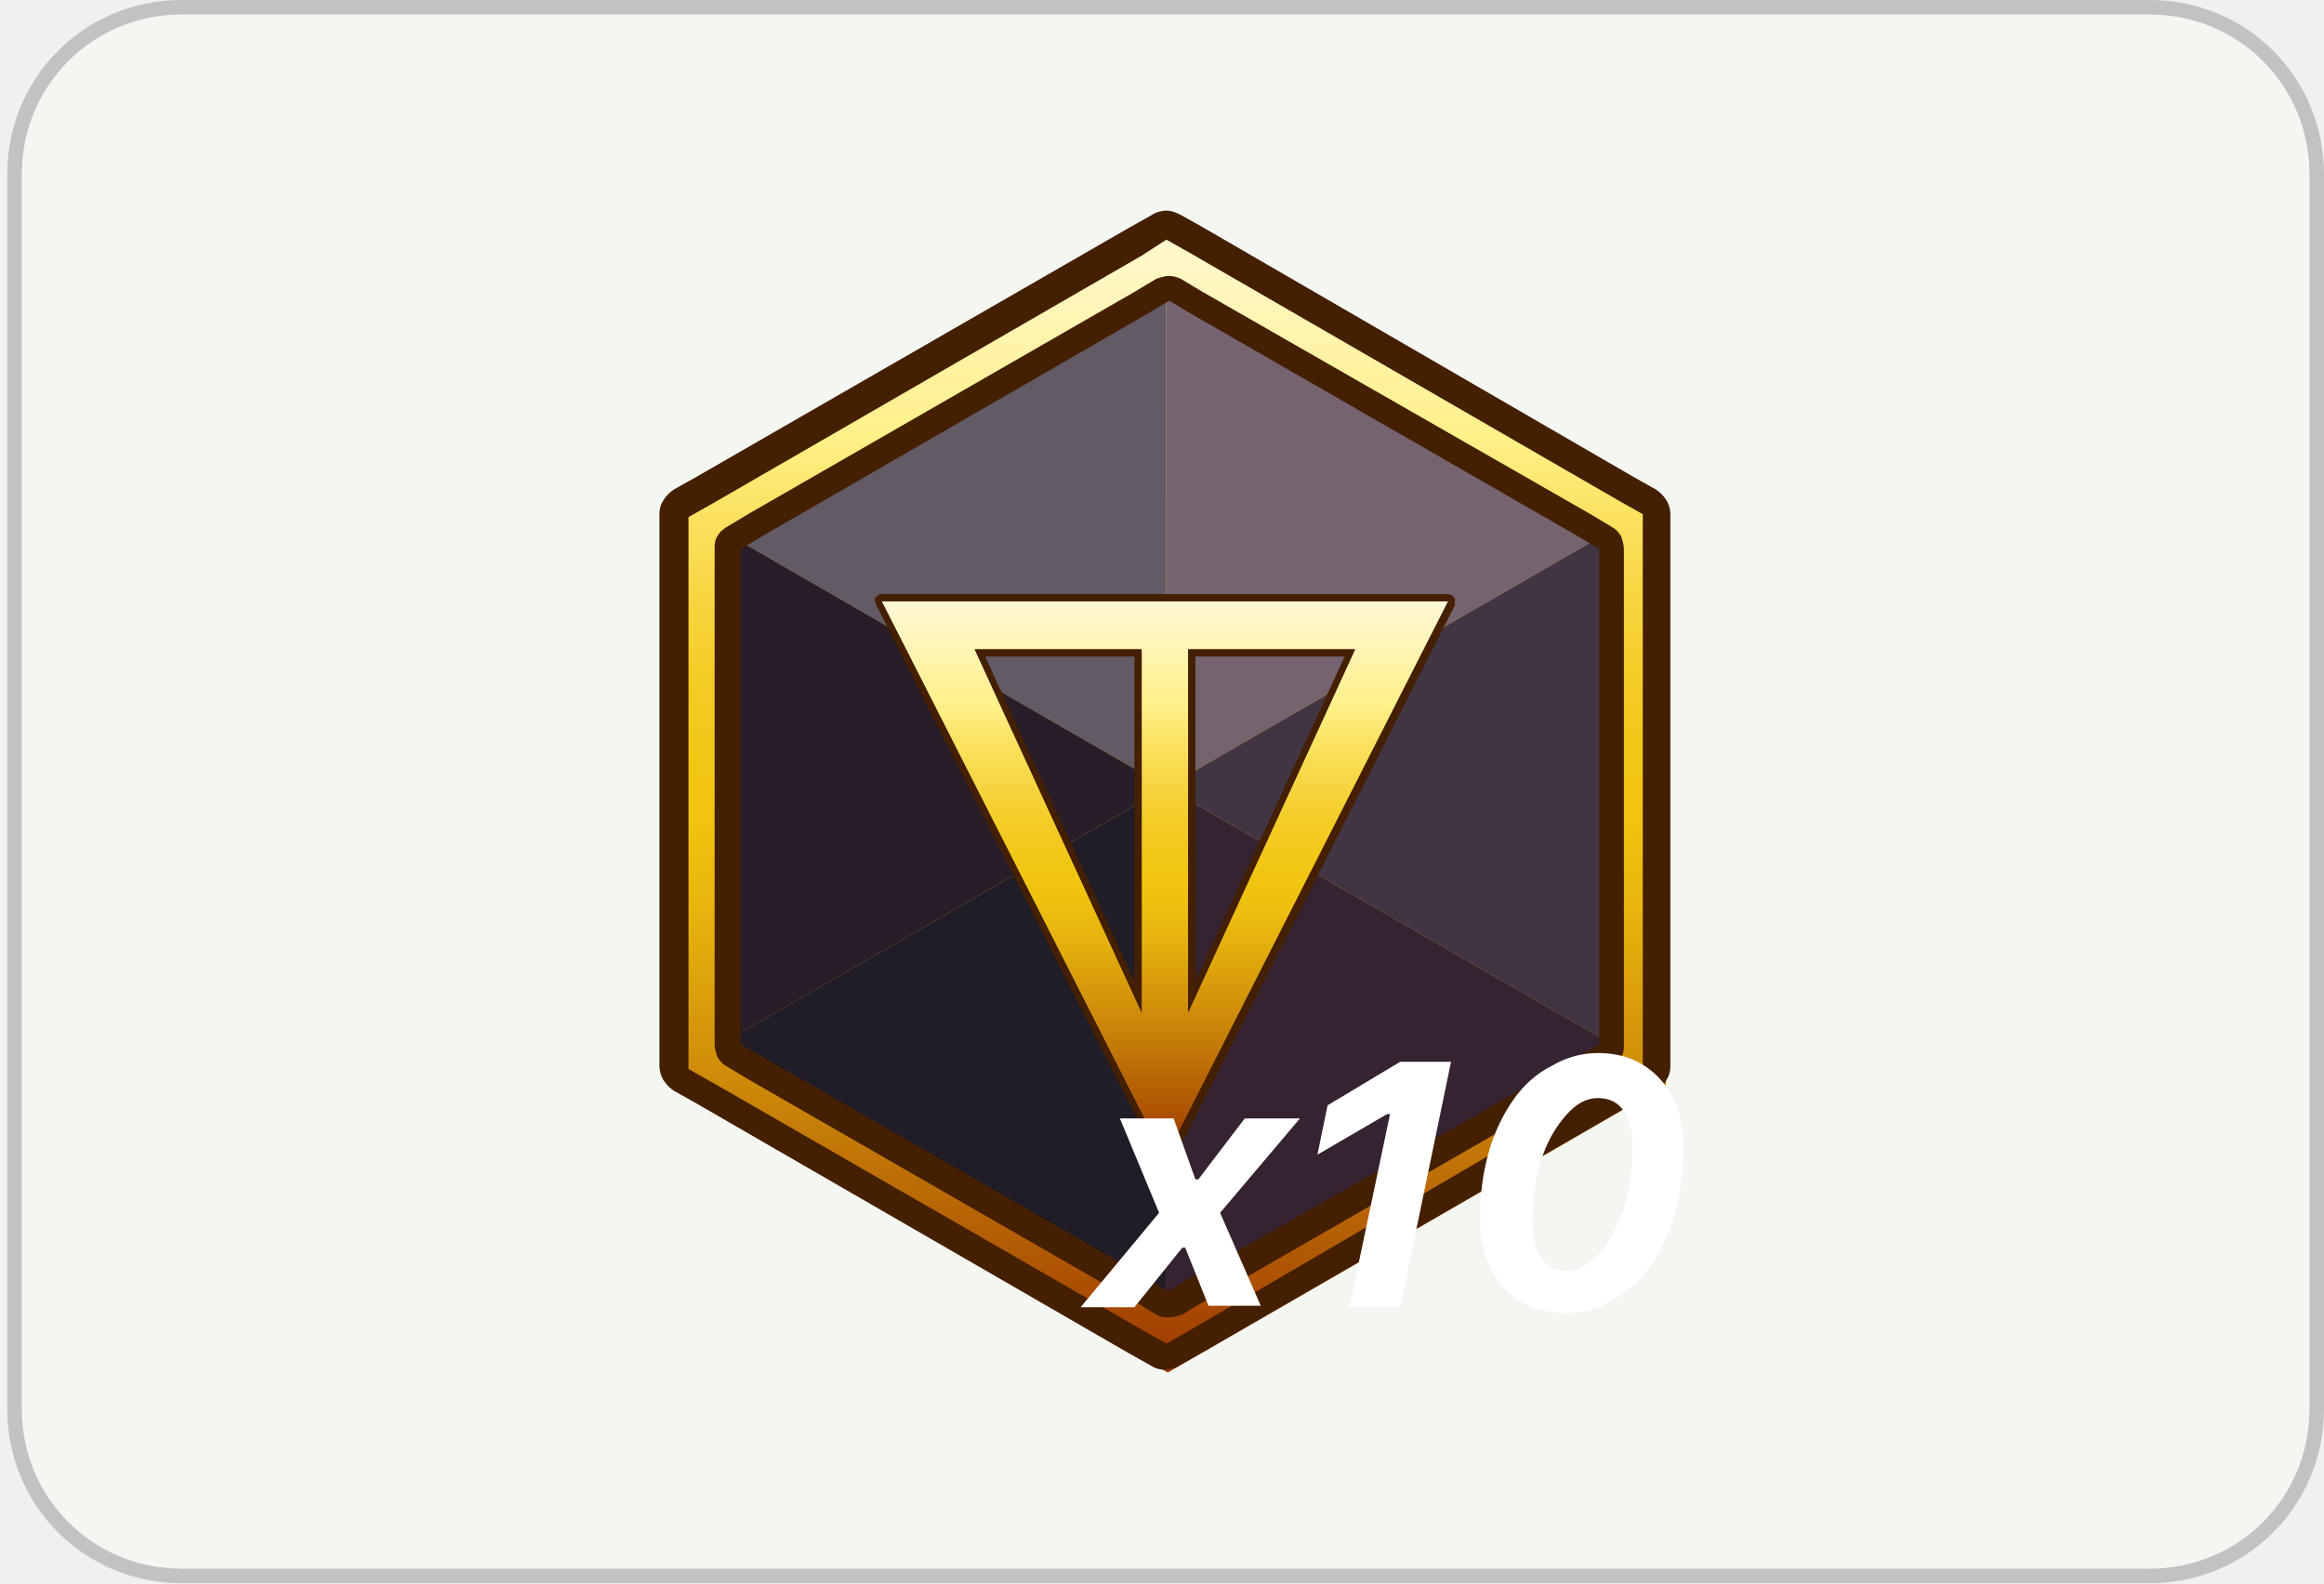
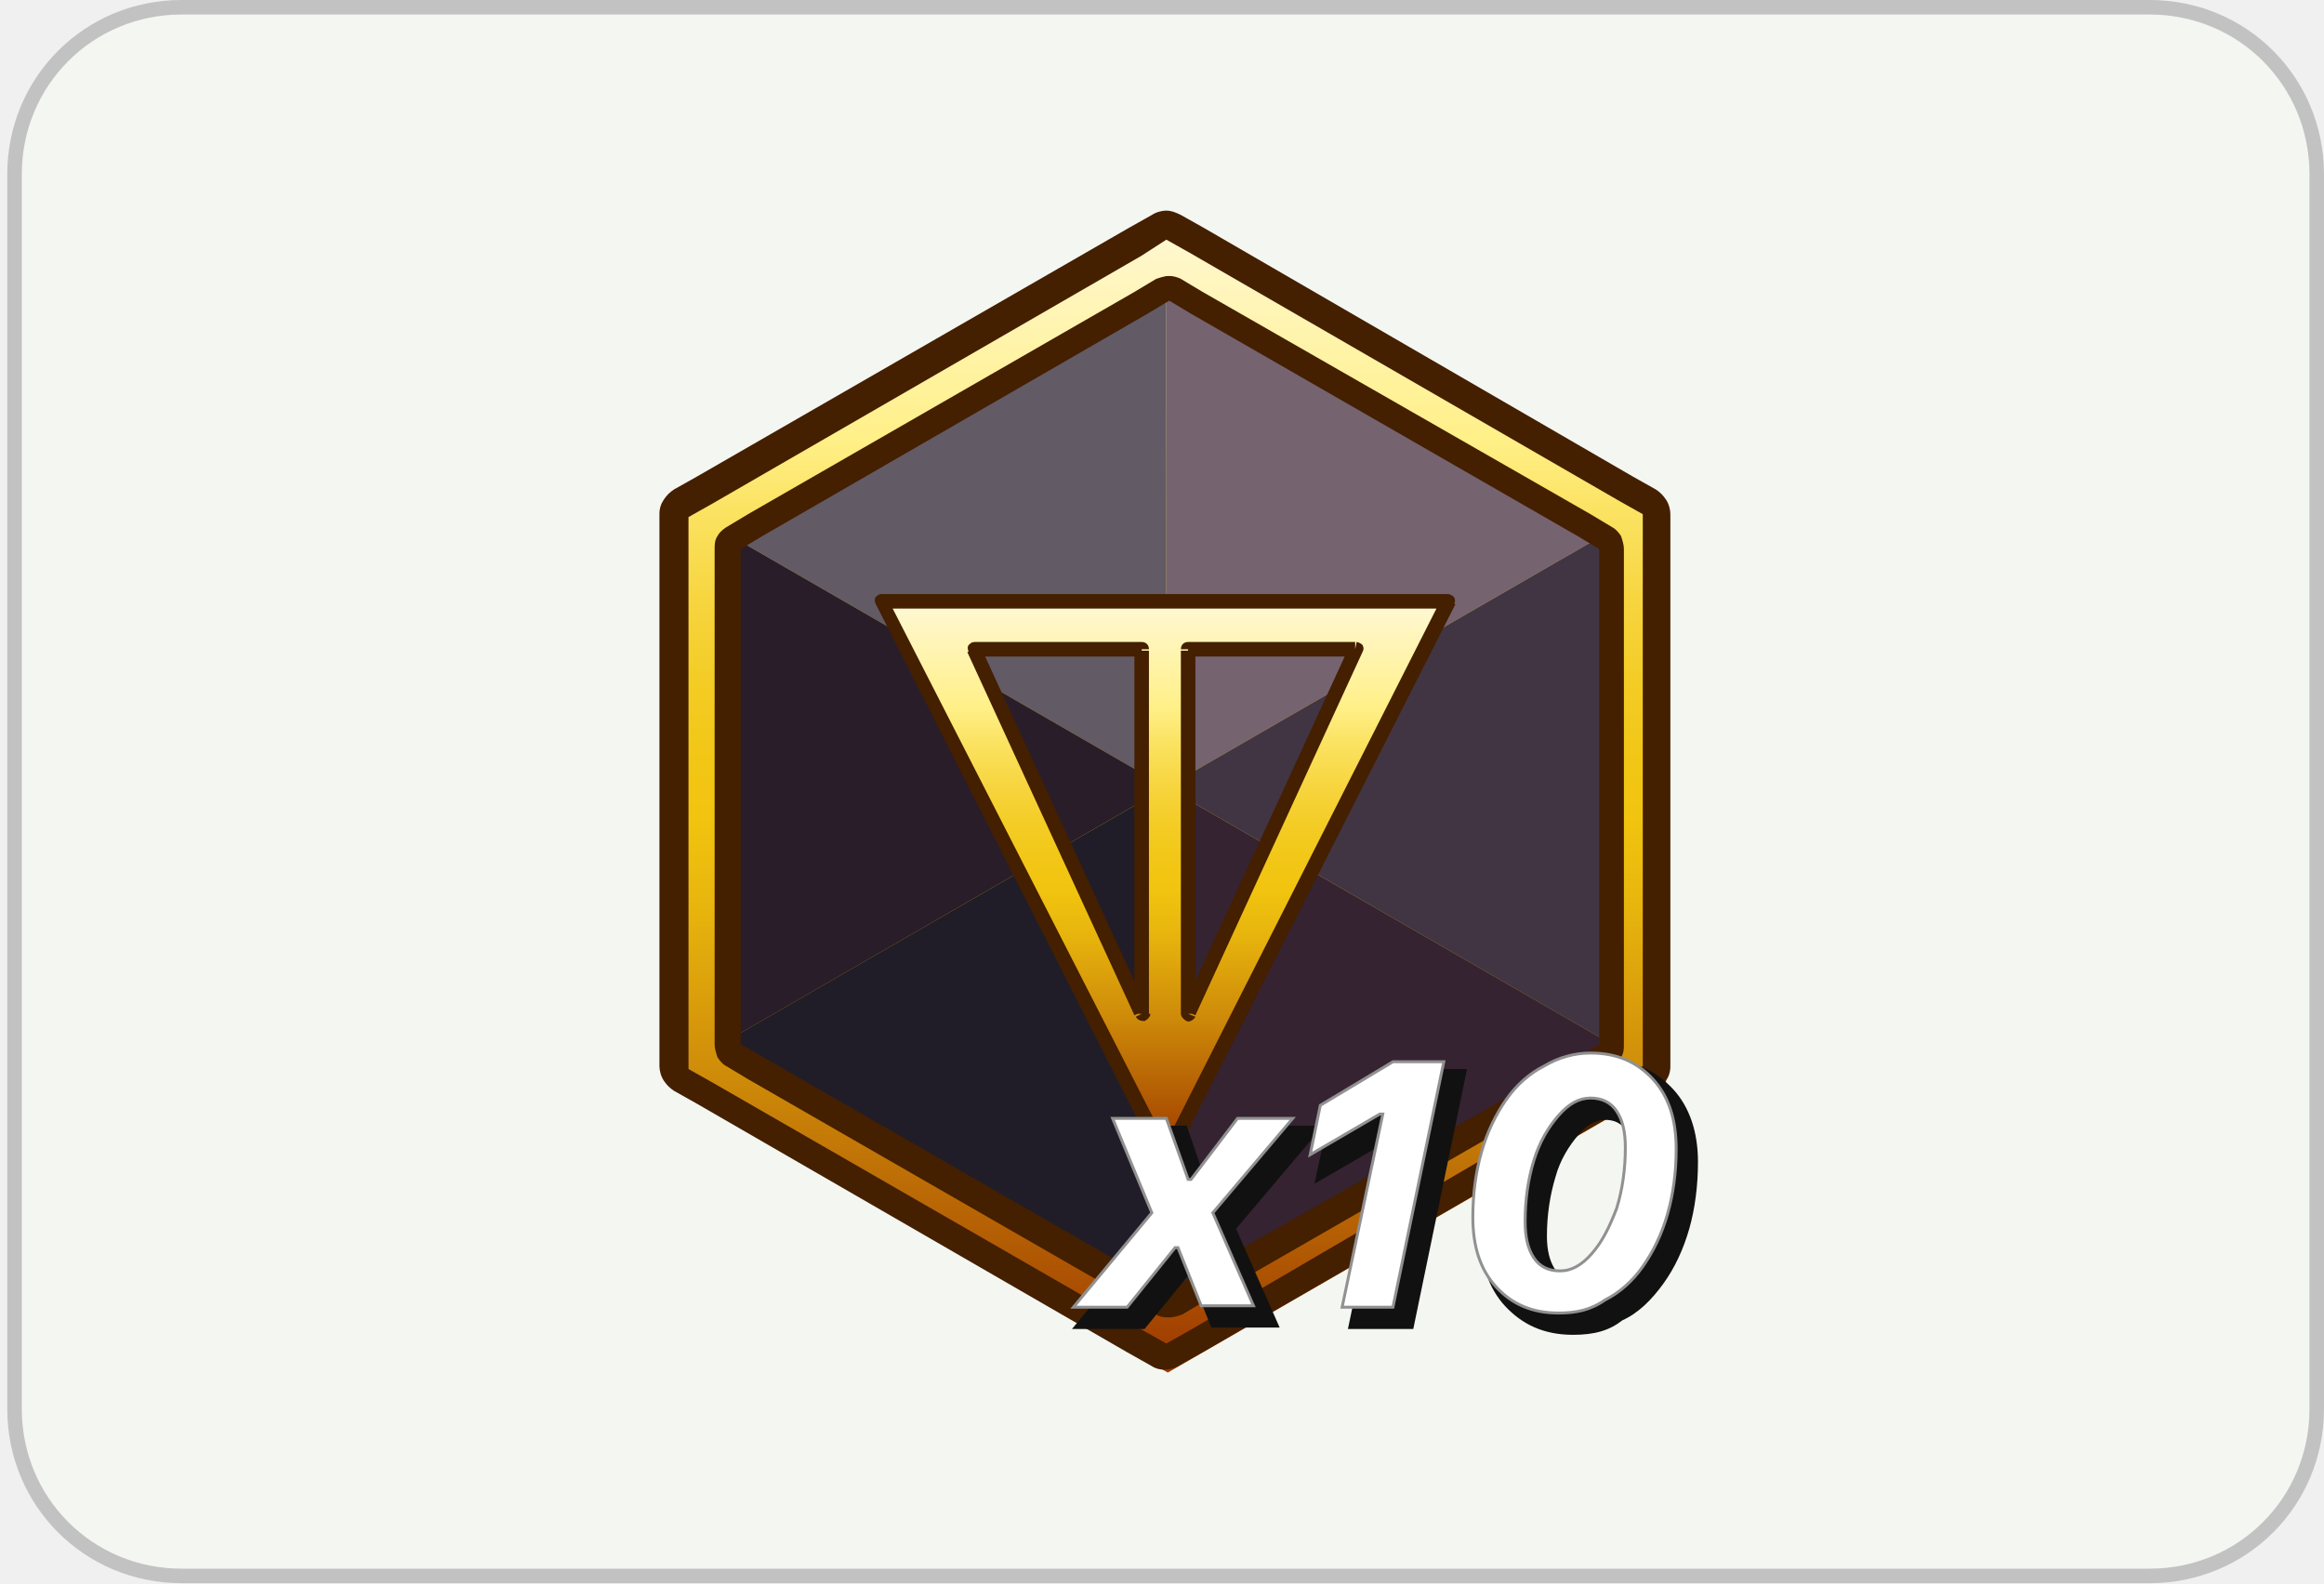
<svg xmlns="http://www.w3.org/2000/svg" version="1.1" id="Слой_1" x="0px" y="0px" viewBox="0 0 160 109" style="enable-background:new 0 0 160 109;" xml:space="preserve">
  <style type="text/css">
	.st0{fill:#F4F6F1;}
	.st1{fill:none;stroke:#C2C2C2;}
	.st2{fill:url(#SVGID_1_);}
	.st3{fill:#625A65;}
	.st4{fill:#291D29;}
	.st5{fill:#201D28;}
	.st6{fill:#756370;}
	.st7{fill:#352331;}
	.st8{fill:#413543;}
	.st9{fill:#441F00;}
- 	.st10{fill-rule:evenodd;clip-rule:evenodd;fill:url(#SVGID_00000095340123928145134860000002637332896220379553_);}
- 	.st11{fill:#FFFFFF;filter:url(#Adobe_OpacityMaskFilter);}
- 	.st12{fill-rule:evenodd;clip-rule:evenodd;}
- 	.st13{mask:url(#path-11-outside-1_546_4986_00000142875898991662753930000002578674749505401479_);fill:#441F00;}
- 	.st14{fill:#FFFFFF;}
+ 	.st10{fill-rule:evenodd;clip-rule:evenodd;fill:url(#SVGID_00000085943186486343833720000010756535358179419016_);}
+ 	.st11{fill:#111111;}
+ 	.st12{fill:#FFFFFF;stroke:#919191;stroke-width:0.2;stroke-miterlimit:10;}
</style>
-   <path class="st0" d="M12.5,0.5H148c6.4,0,11.5,5.1,11.5,11.5v85c0,6.4-5.1,11.5-11.5,11.5H12.5C6.1,108.5,1,103.4,1,97V12  C1,5.6,6.1,0.5,12.5,0.5z" />
+   <path class="st0" d="M12.2,0.5h135.5c6.4,0,11.5,5.1,11.5,11.5v85c0,6.4-5.1,11.5-11.5,11.5H12.2c-6.4,0-11.5-5.1-11.5-11.5V12  C0.8,5.6,5.8,0.5,12.2,0.5z" />
  <path class="st1" d="M12.5,0.5H148c6.4,0,11.5,5.1,11.5,11.5v85c0,6.4-5.1,11.5-11.5,11.5H12.5C6.1,108.5,1,103.4,1,97V12  C1,5.6,6.1,0.5,12.5,0.5z" />
-   <linearGradient id="SVGID_1_" gradientUnits="userSpaceOnUse" x1="80.35" y1="14.776" x2="80.35" y2="94.136" gradientTransform="matrix(1 0 0 -1 0 109.276)">
+   <linearGradient id="SVGID_1_" gradientUnits="userSpaceOnUse" x1="80.35" y1="580.5" x2="80.35" y2="501.1" gradientTransform="matrix(1 0 0 1 0 -486)">
    <stop offset="0" style="stop-color:#9C3600" />
    <stop offset="4.000000e-02" style="stop-color:#A44401" />
    <stop offset="0.25" style="stop-color:#CD8909" />
    <stop offset="0.4" style="stop-color:#E7B40D" />
    <stop offset="0.48" style="stop-color:#F1C40F" />
    <stop offset="0.53" style="stop-color:#F2C615" />
    <stop offset="0.6" style="stop-color:#F3CC25" />
    <stop offset="0.67" style="stop-color:#F7D53F" />
    <stop offset="0.75" style="stop-color:#FBE363" />
    <stop offset="0.81" style="stop-color:#FFF088" />
    <stop offset="1" style="stop-color:#FFF8D6" />
  </linearGradient>
  <path class="st2" d="M80.4,15.1L114.7,35v39.7L80.4,94.5L46,74.7V35L80.4,15.1z" />
-   <path class="st3" d="M80.3,19l0,35.2L49.8,36.6L80.3,19z" />
+   <path class="st3" d="M80.3,19v35.2L49.8,36.6L80.3,19z" />
  <path class="st4" d="M80.3,54.2L49.8,71.8V36.6L80.3,54.2z" />
-   <path class="st5" d="M80.3,54.2l0,35.2L49.8,71.8L80.3,54.2z" />
+   <path class="st5" d="M80.3,54.2v35.2L49.8,71.8L80.3,54.2z" />
  <path class="st6" d="M80.3,19l30.5,17.6L80.3,54.2V19z" />
  <path class="st7" d="M80.3,54.2l30.5,17.6L80.3,89.4V54.2z" />
  <path class="st8" d="M80.3,54.2l30.5-17.6v35.2L80.3,54.2z" />
-   <path class="st9" d="M80.3,16.5l1.6,0.9l29.6,17.1l1.6,0.9v38l-1.6,0.9L81.9,91.6l-1.6,0.9l-1.6-0.9L49,74.5l-1.6-0.9v-38l1.6-0.9  l29.6-17.1L80.3,16.5z M80.3,14.5c-0.3,0-0.7,0.1-1,0.3l-1.6,0.9L48,32.8l-1.6,0.9c-0.3,0.2-0.5,0.4-0.7,0.7c-0.2,0.3-0.3,0.6-0.3,1  v38c0,0.3,0.1,0.7,0.3,1c0.2,0.3,0.4,0.5,0.7,0.7l1.6,0.9l29.6,17.1l1.6,0.9c0.3,0.2,0.6,0.3,1,0.3c0.3,0,0.7-0.1,1-0.3l1.6-0.9  l29.6-17.1l1.6-0.9c0.3-0.2,0.6-0.4,0.7-0.7c0.2-0.3,0.3-0.6,0.3-1v-38c0-0.3-0.1-0.7-0.3-1c-0.2-0.3-0.4-0.5-0.7-0.7l-1.6-0.9  L82.9,15.7l-1.6-0.9C80.9,14.6,80.6,14.5,80.3,14.5L80.3,14.5z" />
-   <path class="st9" d="M80.5,20.7l1.5,0.9l26.6,15.3l1.5,0.9v34.1l-1.5,0.9L81.9,88l-1.5,0.9L79,88L52.4,72.7L51,71.9V37.8l1.5-0.9  L79,21.6L80.5,20.7z M80.5,19c-0.3,0-0.6,0.1-0.9,0.2l-1.5,0.9L51.5,35.4l-1.5,0.9c-0.3,0.2-0.5,0.4-0.6,0.6  c-0.2,0.3-0.2,0.6-0.2,0.9v34.1c0,0.3,0.1,0.6,0.2,0.9c0.2,0.3,0.4,0.5,0.6,0.6l1.5,0.9l26.6,15.3l1.5,0.9c0.3,0.2,0.6,0.2,0.9,0.2  c0.3,0,0.6-0.1,0.9-0.2l1.5-0.9l26.6-15.3l1.5-0.9c0.3-0.2,0.5-0.4,0.6-0.6c0.2-0.3,0.2-0.6,0.2-0.9V37.8c0-0.3-0.1-0.6-0.2-0.9  c-0.2-0.3-0.4-0.5-0.6-0.6l-1.5-0.9L82.8,20.1l-1.5-0.9C81.1,19.1,80.8,19,80.5,19L80.5,19z" />
-   <linearGradient id="SVGID_00000013881394542419370770000010633005174171707031_" gradientUnits="userSpaceOnUse" x1="80.222" y1="29.496" x2="80.222" y2="67.896" gradientTransform="matrix(1 0 0 -1 0 109.276)">
+   <path class="st9" d="M80.3,16.5l1.6,0.9l29.6,17.1l1.6,0.9v38l-1.6,0.9L81.9,91.6l-1.6,0.9l-1.6-0.9L49,74.5l-1.6-0.9v-38l1.6-0.9  l29.6-17.1L80.3,16.5z M80.3,14.5c-0.3,0-0.7,0.1-1,0.3l-1.6,0.9L48,32.8l-1.6,0.9c-0.3,0.2-0.5,0.4-0.7,0.7s-0.3,0.6-0.3,1v38  c0,0.3,0.1,0.7,0.3,1s0.4,0.5,0.7,0.7L48,76l29.6,17.1l1.6,0.9c0.3,0.2,0.6,0.3,1,0.3c0.3,0,0.7-0.1,1-0.3l1.6-0.9L112.4,76l1.6-0.9  c0.3-0.2,0.6-0.4,0.7-0.7c0.2-0.3,0.3-0.6,0.3-1v-38c0-0.3-0.1-0.7-0.3-1c-0.2-0.3-0.4-0.5-0.7-0.7l-1.6-0.9L82.9,15.7l-1.6-0.9  C80.9,14.6,80.6,14.5,80.3,14.5L80.3,14.5z" />
+   <path class="st9" d="M80.5,20.7l1.5,0.9l26.6,15.3l1.5,0.9v34.1l-1.5,0.9L81.9,88l-1.5,0.9L79,88L52.4,72.7L51,71.9V37.8l1.5-0.9  L79,21.6L80.5,20.7z M80.5,19c-0.3,0-0.6,0.1-0.9,0.2l-1.5,0.9L51.5,35.4L50,36.3c-0.3,0.2-0.5,0.4-0.6,0.6  c-0.2,0.3-0.2,0.6-0.2,0.9v34.1c0,0.3,0.1,0.6,0.2,0.9c0.2,0.3,0.4,0.5,0.6,0.6l1.5,0.9l26.6,15.3l1.5,0.9c0.3,0.2,0.6,0.2,0.9,0.2  s0.6-0.1,0.9-0.2l1.5-0.9l26.6-15.3l1.5-0.9c0.3-0.2,0.5-0.4,0.6-0.6c0.2-0.3,0.2-0.6,0.2-0.9V37.8c0-0.3-0.1-0.6-0.2-0.9  c-0.2-0.3-0.4-0.5-0.6-0.6l-1.5-0.9L82.8,20.1l-1.5-0.9C81.1,19.1,80.8,19,80.5,19L80.5,19z" />
+   <linearGradient id="SVGID_00000112619888671907589940000002967711792752171934_" gradientUnits="userSpaceOnUse" x1="80.2" y1="565.8" x2="80.2" y2="527.4" gradientTransform="matrix(1 0 0 1 0 -486)">
    <stop offset="0" style="stop-color:#9C3600" />
    <stop offset="4.000000e-02" style="stop-color:#A44401" />
    <stop offset="0.25" style="stop-color:#CD8909" />
    <stop offset="0.4" style="stop-color:#E7B40D" />
    <stop offset="0.48" style="stop-color:#F1C40F" />
    <stop offset="0.53" style="stop-color:#F2C615" />
    <stop offset="0.6" style="stop-color:#F3CC25" />
    <stop offset="0.67" style="stop-color:#F7D53F" />
    <stop offset="0.75" style="stop-color:#FBE363" />
    <stop offset="0.81" style="stop-color:#FFF088" />
    <stop offset="1" style="stop-color:#FFF8D6" />
  </linearGradient>
-   <path style="fill-rule:evenodd;clip-rule:evenodd;fill:url(#SVGID_00000013881394542419370770000010633005174171707031_);" d="  M99.7,41.4L80.2,79.8L60.7,41.4H99.7z M78.6,44.7v25l-11.5-25H78.6z M81.8,44.7v25l11.5-25H81.8z" />
-   <defs>
-     <filter id="Adobe_OpacityMaskFilter" filterUnits="userSpaceOnUse" x="60.2" y="40.9" width="40" height="39.4">
-       <feColorMatrix type="matrix" values="1 0 0 0 0  0 1 0 0 0  0 0 1 0 0  0 0 0 1 0" />
-     </filter>
-   </defs>
-   <mask maskUnits="userSpaceOnUse" x="60.2" y="40.9" width="40" height="39.4" id="path-11-outside-1_546_4986_00000142875898991662753930000002578674749505401479_">
-     <rect x="59.7" y="40.4" class="st11" width="41" height="40" />
-     <path class="st12" d="M99.7,41.4L80.2,79.8L60.7,41.4H99.7z M78.6,44.7v25l-11.5-25H78.6z M81.8,44.7v25l11.5-25H81.8z" />
-   </mask>
-   <path class="st13" d="M80.2,79.8L79.8,80c0.1,0.2,0.3,0.3,0.4,0.3c0.2,0,0.4-0.1,0.4-0.3L80.2,79.8z M99.7,41.4l0.4,0.2  c0.1-0.2,0.1-0.3,0-0.5c-0.1-0.1-0.3-0.2-0.4-0.2V41.4z M60.7,41.4v-0.5c-0.2,0-0.3,0.1-0.4,0.2c-0.1,0.1-0.1,0.3,0,0.5L60.7,41.4z   M78.6,69.8L78.2,70c0.1,0.2,0.3,0.3,0.6,0.3c0.2-0.1,0.4-0.3,0.4-0.5H78.6z M78.6,44.7h0.5c0-0.3-0.2-0.5-0.5-0.5V44.7z M67.1,44.7  v-0.5c-0.2,0-0.3,0.1-0.4,0.2c-0.1,0.1-0.1,0.3,0,0.5L67.1,44.7z M81.8,69.8h-0.5c0,0.2,0.2,0.4,0.4,0.5c0.2,0.1,0.5-0.1,0.6-0.3  L81.8,69.8z M81.8,44.7v-0.5c-0.3,0-0.5,0.2-0.5,0.5H81.8z M93.3,44.7l0.5,0.2c0.1-0.2,0.1-0.3,0-0.5c-0.1-0.1-0.3-0.2-0.4-0.2V44.7  z M80.7,80l19.5-38.4l-0.9-0.5L79.8,79.6L80.7,80z M60.3,41.6L79.8,80l0.9-0.5L61.1,41.2L60.3,41.6z M99.7,40.9h-39v1h39V40.9z   M79.1,69.8v-25h-1v25H79.1z M66.6,44.9l11.5,25l0.9-0.4l-11.5-25L66.6,44.9z M78.6,44.2H67.1v1h11.5V44.2z M82.3,69.8v-25h-1v25  H82.3z M92.9,44.5l-11.5,25l0.9,0.4l11.5-25L92.9,44.5z M81.8,45.2h11.5v-1H81.8V45.2z" />
+   <path style="fill-rule:evenodd;clip-rule:evenodd;fill:url(#SVGID_00000112619888671907589940000002967711792752171934_);" d="  M99.7,41.4L80.2,79.8L60.7,41.4H99.7z M78.6,44.7v25l-11.5-25C67.1,44.7,78.6,44.7,78.6,44.7z M81.8,44.7v25l11.5-25  C93.3,44.7,81.8,44.7,81.8,44.7z" />
+   <path class="st9" d="M80.2,79.8L79.8,80c0.1,0.2,0.3,0.3,0.4,0.3c0.2,0,0.4-0.1,0.4-0.3L80.2,79.8z M99.7,41.4l0.4,0.2  c0.1-0.2,0.1-0.3,0-0.5c-0.1-0.1-0.3-0.2-0.4-0.2V41.4z M60.7,41.4v-0.5c-0.2,0-0.3,0.1-0.4,0.2c-0.1,0.1-0.1,0.3,0,0.5L60.7,41.4z   M78.6,69.8L78.2,70c0.1,0.2,0.3,0.3,0.6,0.3c0.2-0.1,0.4-0.3,0.4-0.5H78.6z M78.6,44.7h0.5c0-0.3-0.2-0.5-0.5-0.5V44.7z M67.1,44.7  v-0.5c-0.2,0-0.3,0.1-0.4,0.2c-0.1,0.1-0.1,0.3,0,0.5L67.1,44.7z M81.8,69.8h-0.5c0,0.2,0.2,0.4,0.4,0.5c0.2,0.1,0.5-0.1,0.6-0.3  L81.8,69.8z M81.8,44.7v-0.5c-0.3,0-0.5,0.2-0.5,0.5H81.8z M93.3,44.7l0.5,0.2c0.1-0.2,0.1-0.3,0-0.5c-0.1-0.1-0.3-0.2-0.4-0.2  L93.3,44.7L93.3,44.7z M80.7,80l19.5-38.4l-0.9-0.5L79.8,79.6L80.7,80z M60.3,41.6L79.8,80l0.9-0.5L61.1,41.2L60.3,41.6z M99.7,40.9  h-39v1h39V40.9z M79.1,69.8v-25h-1v25H79.1z M66.6,44.9l11.5,25l0.9-0.4l-11.5-25L66.6,44.9z M78.6,44.2H67.1v1h11.5V44.2z   M82.3,69.8v-25h-1v25H82.3z M92.9,44.5l-11.5,25l0.9,0.4l11.5-25L92.9,44.5z M81.8,45.2h11.5v-1H81.8V45.2z" />
  <g>
-     <path class="st14" d="M81.6,85.9h-0.2L78.1,90h-3.7l5.4-6.5l-2.7-6.5h3.7l1.5,4.2h0.2l3.2-4.2h3.8l-5.5,6.5l2.8,6.4h-3.6L81.6,85.9   z M92.9,90l2.8-13.3h-0.2l-4.8,2.8l0.7-3.4l5-3h3.5L96.4,90H92.9z M107.8,90.4c-1.8,0-3.2-0.6-4.3-1.8c-1.1-1.2-1.6-2.8-1.6-4.8   c0-1.6,0.2-3.1,0.6-4.5c0.4-1.4,1-2.6,1.7-3.6c0.7-1,1.6-1.8,2.6-2.3c1-0.6,2.1-0.9,3.2-0.9c1.8,0,3.2,0.6,4.3,1.8   c1.1,1.2,1.6,2.8,1.6,4.8c0,1.6-0.2,3.1-0.6,4.5c-0.4,1.4-1,2.6-1.7,3.6c-0.7,1-1.6,1.8-2.6,2.3C110,90.2,109,90.4,107.8,90.4z    M105.5,84.1c0,1.1,0.2,1.9,0.6,2.5c0.4,0.6,1,0.9,1.8,0.9c0.8,0,1.5-0.4,2.2-1.2c0.7-0.8,1.2-1.8,1.7-3.1c0.4-1.3,0.6-2.7,0.6-4.2   c0-1.1-0.2-1.9-0.6-2.5c-0.4-0.6-1-0.9-1.8-0.9c-0.8,0-1.5,0.4-2.2,1.2c-0.7,0.8-1.3,1.8-1.7,3.1C105.7,81.2,105.5,82.6,105.5,84.1   z" />
+     <g>
+       <polygon class="st11" points="91.5,76.8 90.5,81.5 95.5,78.6 92.8,91.5 97.3,91.5 101,73.6 96.8,73.6   " />
+       <polygon class="st11" points="91.1,77.5 86,77.5 83,81.3 81.7,77.5 76.9,77.5 79.7,84.4 73.8,91.5 78.8,91.5 81.9,87.7 83.4,91.4     88.1,91.4 85.1,84.6   " />
+       <path class="st11" d="M115.2,75c-1.2-1.3-2.7-2-4.7-2c-1.2,0-2.4,0.3-3.4,1c-1.1,0.5-2,1.4-2.8,2.5c-0.8,1.1-1.4,2.4-1.8,3.7    c-0.4,1.4-0.6,3-0.6,4.6c0,2.2,0.6,3.9,1.7,5.1c1.2,1.3,2.7,2,4.7,2c1.5,0,2.5-0.3,3.4-1c1.1-0.5,2-1.4,2.8-2.5    c0.8-1.1,1.4-2.4,1.8-3.8c0.4-1.4,0.6-3,0.6-4.6C116.9,77.9,116.3,76.2,115.2,75z M108.4,88c-0.6,0-1.1-0.2-1.4-0.7    c-0.3-0.5-0.5-1.2-0.5-2.2c0-1.4,0.2-2.8,0.6-4.1c0.3-1.1,0.9-2.1,1.6-2.9c0.6-0.7,1.2-1,1.8-1c0.6,0,1.1,0.2,1.4,0.7    c0.3,0.5,0.5,1.2,0.5,2.2c0,1.4-0.2,2.8-0.6,4c-0.5,1.4-1,2.3-1.6,3C109.6,87.7,109,88,108.4,88z" />
+     </g>
+     <g>
+       <path class="st12" d="M81.1,85.9h-0.2L77.6,90h-3.7l5.4-6.5L76.6,77h3.7l1.5,4.2H82l3.2-4.2H89l-5.5,6.5l2.8,6.4h-3.6L81.1,85.9z     M92.4,90l2.8-13.3H95l-4.8,2.8l0.7-3.4l5-3h3.5L95.9,90H92.4z M107.3,90.4c-1.8,0-3.2-0.6-4.3-1.8c-1.1-1.2-1.6-2.8-1.6-4.8    c0-1.6,0.2-3.1,0.6-4.5s1-2.6,1.7-3.6s1.6-1.8,2.6-2.3c1-0.6,2.1-0.9,3.2-0.9c1.8,0,3.2,0.6,4.3,1.8c1.1,1.2,1.6,2.8,1.6,4.8    c0,1.6-0.2,3.1-0.6,4.5s-1,2.6-1.7,3.6s-1.6,1.8-2.6,2.3C109.5,90.2,108.5,90.4,107.3,90.4z M105,84.1c0,1.1,0.2,1.9,0.6,2.5    s1,0.9,1.8,0.9s1.5-0.4,2.2-1.2c0.7-0.8,1.2-1.8,1.7-3.1c0.4-1.3,0.6-2.7,0.6-4.2c0-1.1-0.2-1.9-0.6-2.5s-1-0.9-1.8-0.9    s-1.5,0.4-2.2,1.2c-0.7,0.8-1.3,1.8-1.7,3.1C105.2,81.2,105,82.6,105,84.1z" />
+     </g>
  </g>
</svg>
